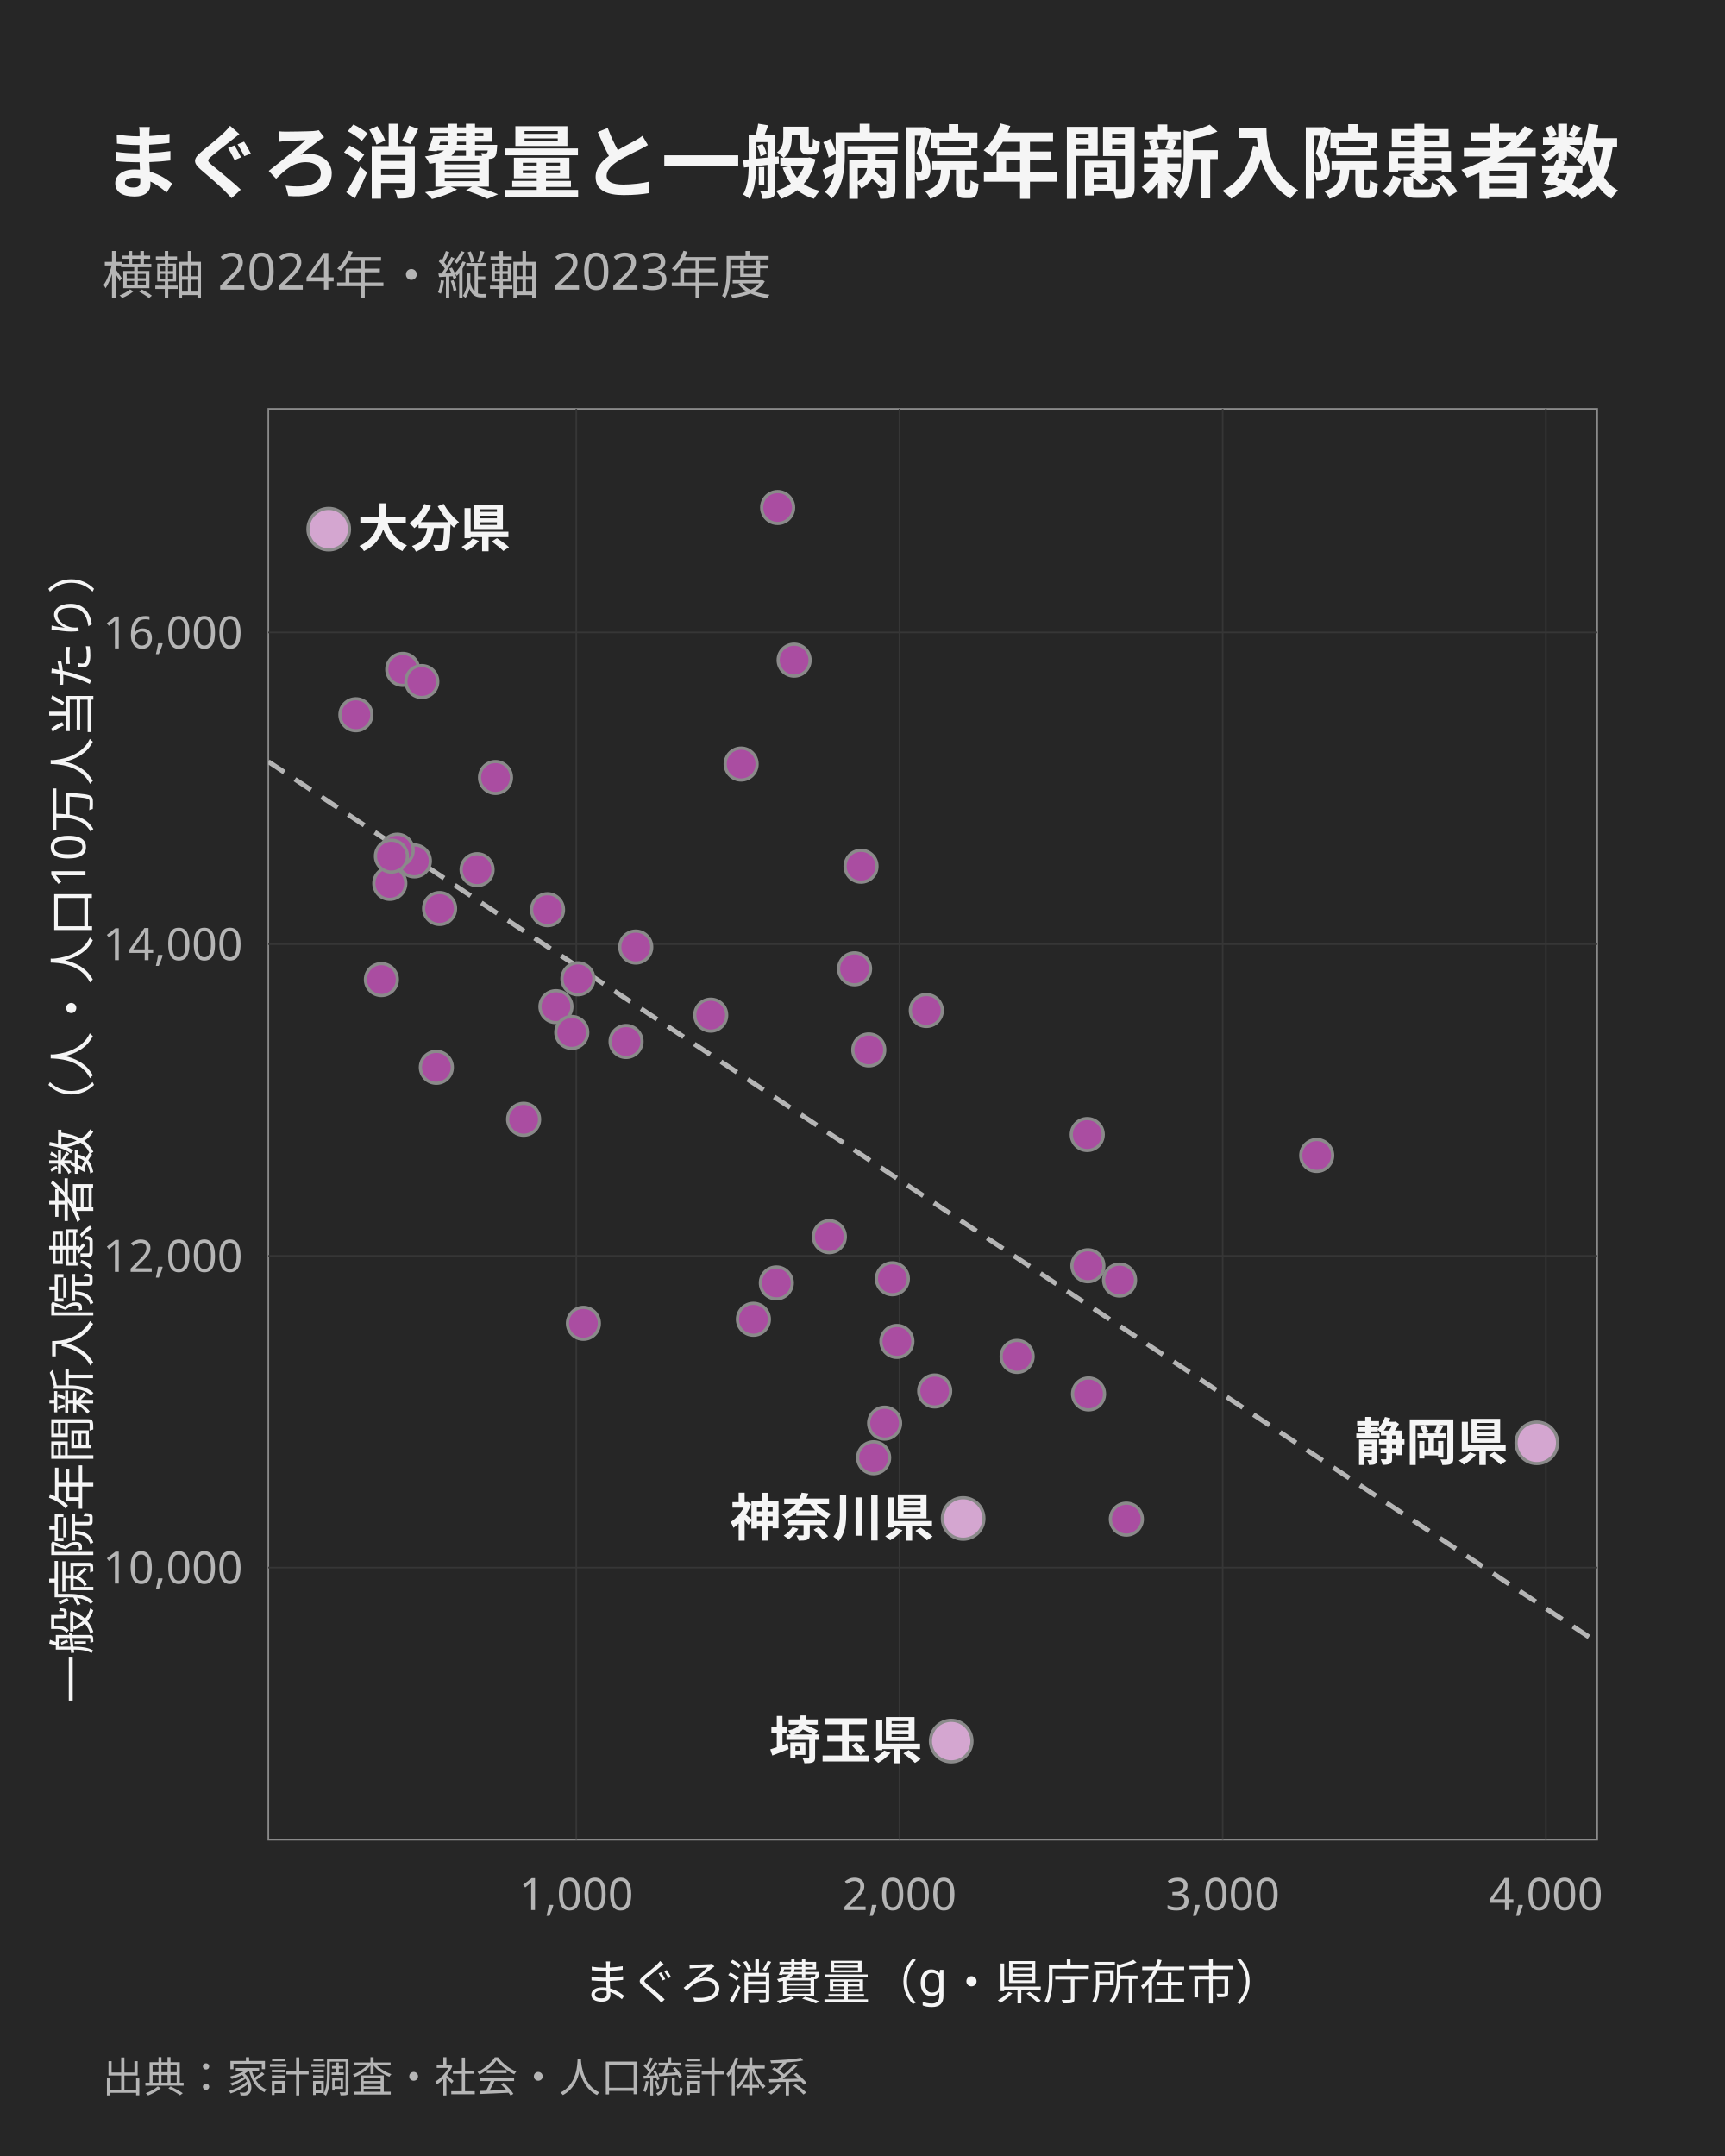
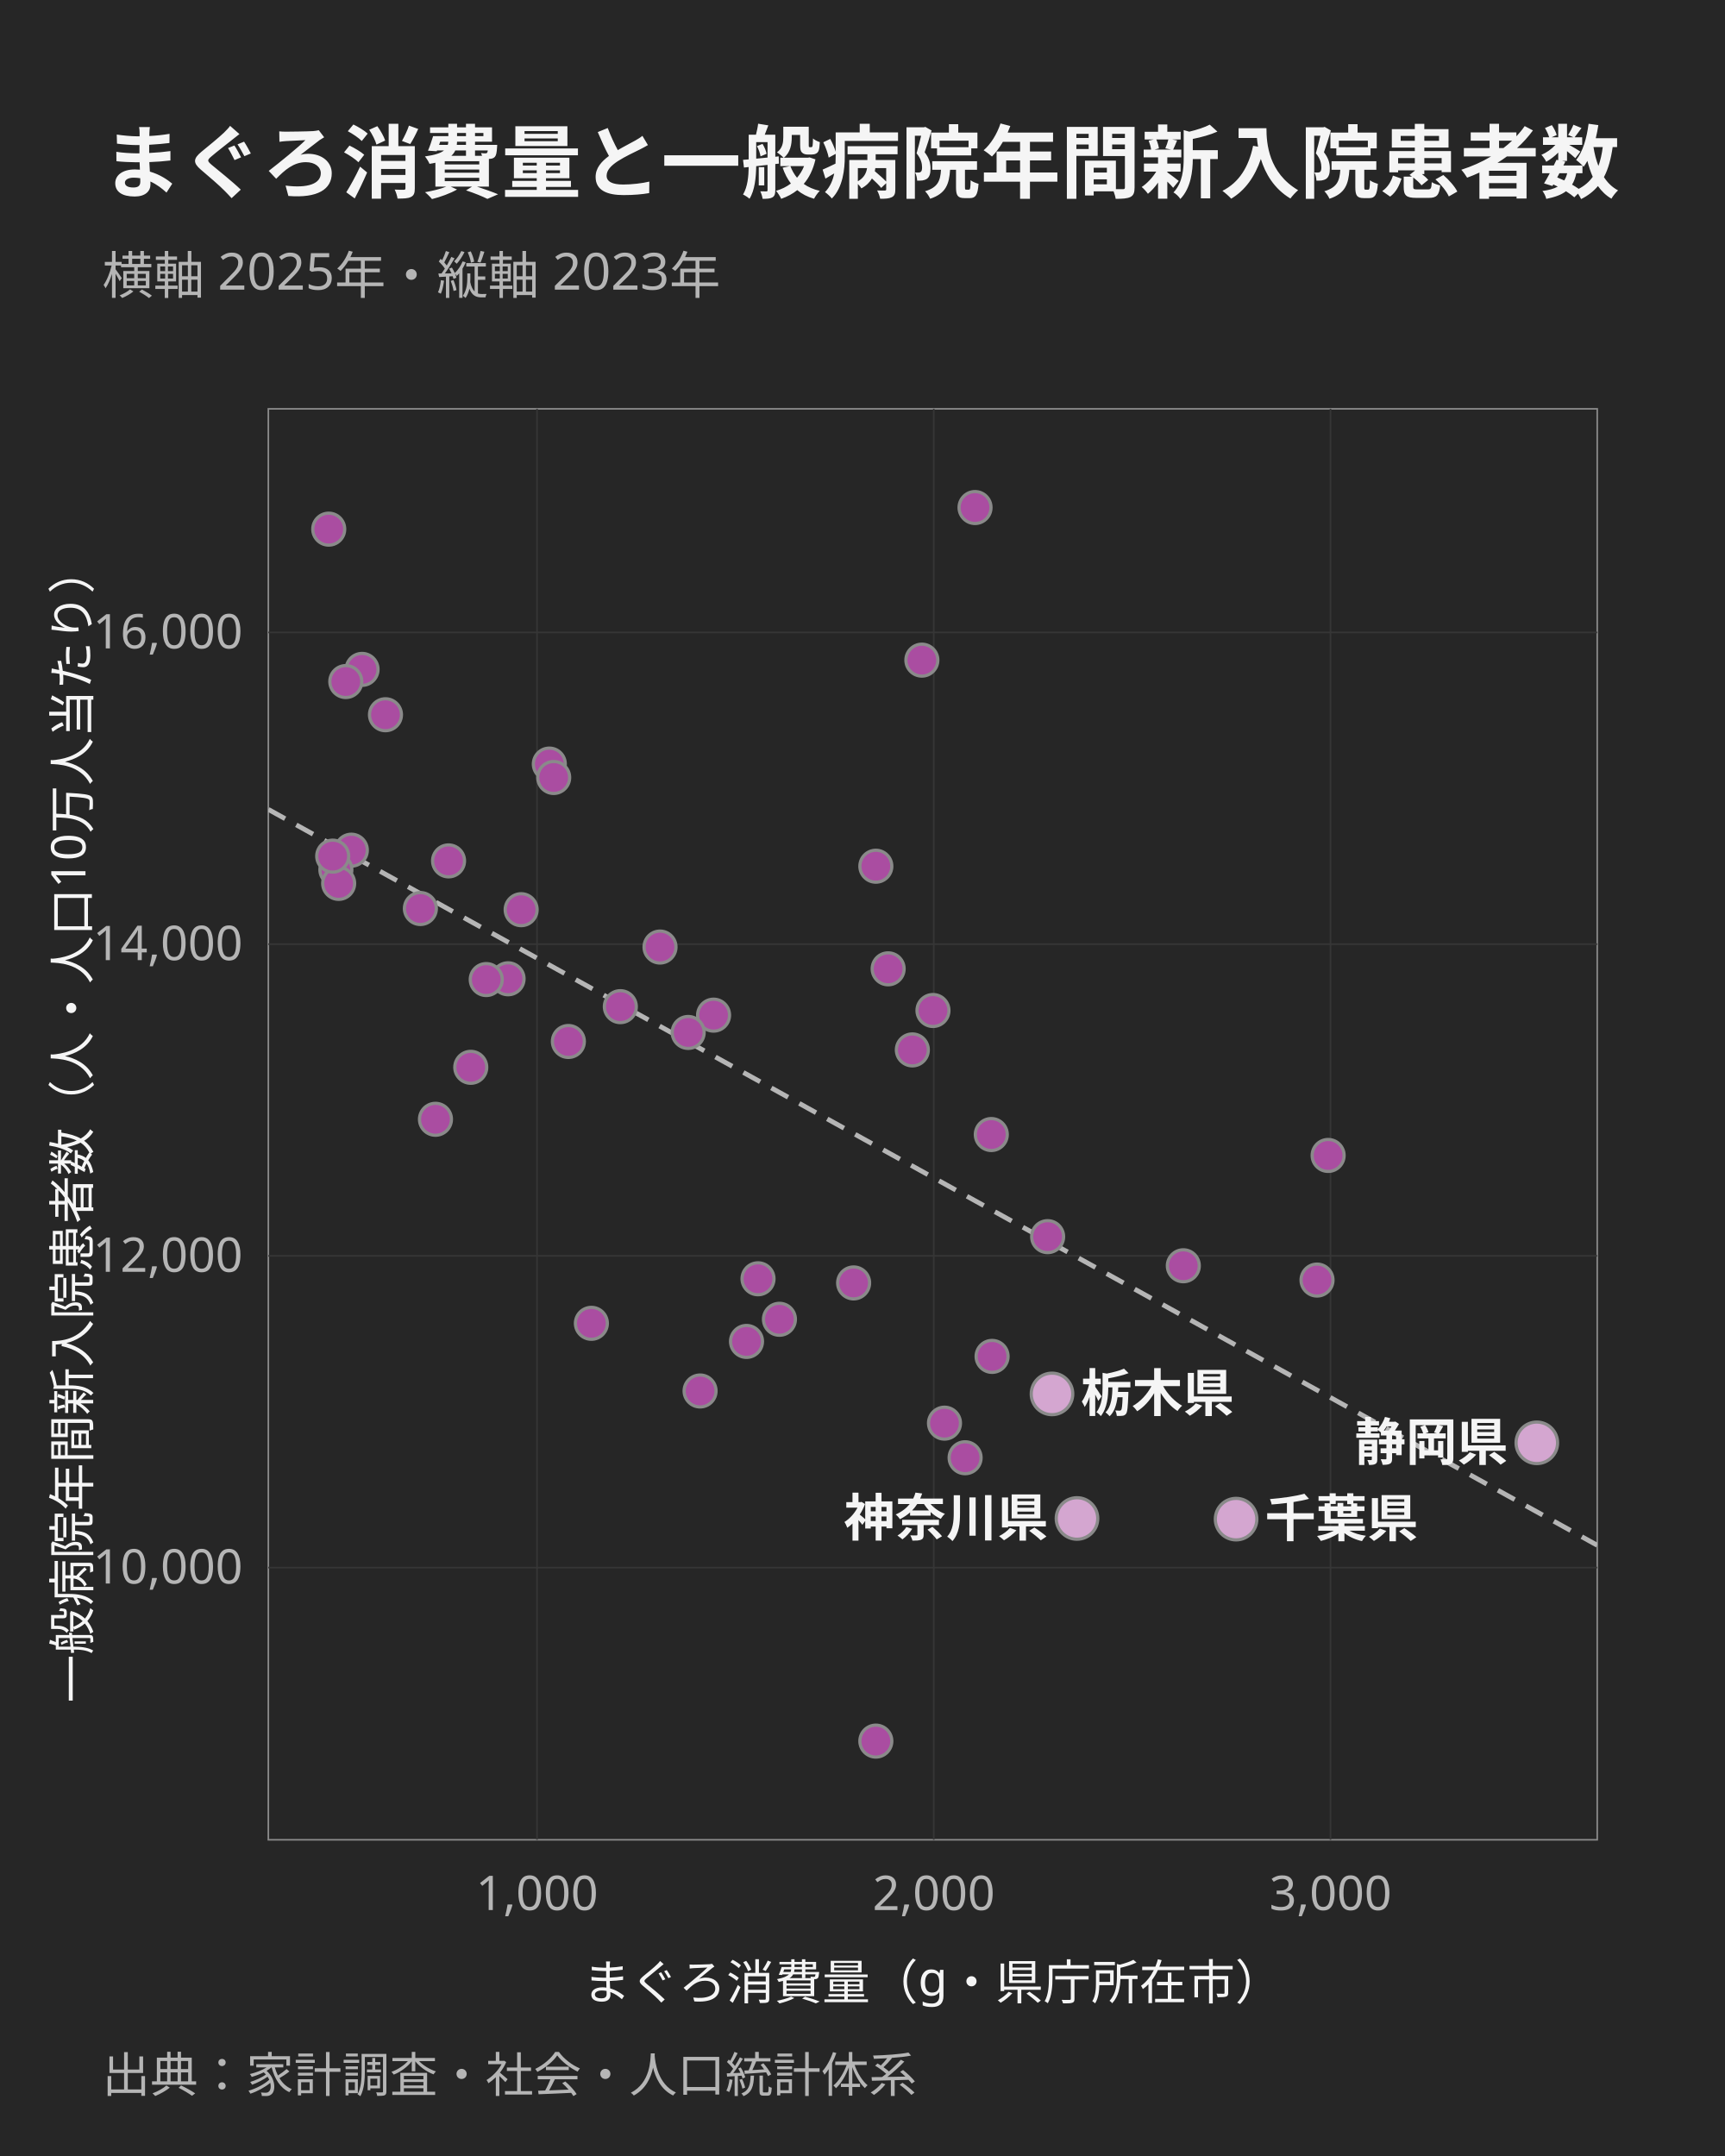
<svg xmlns="http://www.w3.org/2000/svg" width="1080" height="1350" viewBox="0 0 1080 1350" role="img" aria-label="まぐろ消費量と一般病院年間新入院患者数・全47都道府県" data-theme="dark" data-image-template="scatter" data-points="47">
  <rect width="1080" height="1350" fill="#262626" />
  <g font-family="'Noto Sans JP','Hiragino Kaku Gothic ProN','Yu Gothic',Meiryo,sans-serif" fill="#F5F5F5">
    <text x="64" y="120" font-size="50" font-weight="700">まぐろ消費量と一般病院年間新入院患者数</text>
-     <text x="64" y="184" font-size="32" fill="#B5B5B5">横軸 2024年・縦軸 2023年度</text>
+     <text x="64" y="184" font-size="32" fill="#B5B5B5">横軸 2025年・縦軸 2023年</text>
    <defs>
      <clipPath id="scatter-plot">
        <rect x="168" y="256" width="832" height="896" />
      </clipPath>
    </defs>
    <rect x="168" y="256" width="832" height="896" fill="#262626" stroke="#8A8A8A" />
-     <line x1="360.814" x2="360.814" y1="256" y2="1152" stroke="#363636" />
-     <text x="360.814" y="1196" text-anchor="middle" font-size="28" fill="#B5B5B5">1,000</text>
-     <line x1="563.159" x2="563.159" y1="256" y2="1152" stroke="#363636" />
-     <text x="563.159" y="1196" text-anchor="middle" font-size="28" fill="#B5B5B5">2,000</text>
-     <line x1="765.503" x2="765.503" y1="256" y2="1152" stroke="#363636" />
-     <text x="765.503" y="1196" text-anchor="middle" font-size="28" fill="#B5B5B5">3,000</text>
-     <line x1="967.847" x2="967.847" y1="256" y2="1152" stroke="#363636" />
-     <text x="967.847" y="1196" text-anchor="middle" font-size="28" fill="#B5B5B5">4,000</text>
+     <line x1="336.226" x2="336.226" y1="256" y2="1152" stroke="#363636" />
+     <text x="336.226" y="1196" text-anchor="middle" font-size="30" fill="#B5B5B5">1,000</text>
+     <line x1="584.621" x2="584.621" y1="256" y2="1152" stroke="#363636" />
+     <text x="584.621" y="1196" text-anchor="middle" font-size="30" fill="#B5B5B5">2,000</text>
+     <line x1="833.016" x2="833.016" y1="256" y2="1152" stroke="#363636" />
+     <text x="833.016" y="1196" text-anchor="middle" font-size="30" fill="#B5B5B5">3,000</text>
    <line x1="168" x2="1000" y1="981.557" y2="981.557" stroke="#363636" />
-     <text x="152" y="991.557" text-anchor="end" font-size="28" fill="#B5B5B5">10,000</text>
+     <text x="152" y="991.557" text-anchor="end" font-size="30" fill="#B5B5B5">10,000</text>
    <line x1="168" x2="1000" y1="786.373" y2="786.373" stroke="#363636" />
-     <text x="152" y="796.373" text-anchor="end" font-size="28" fill="#B5B5B5">12,000</text>
+     <text x="152" y="796.373" text-anchor="end" font-size="30" fill="#B5B5B5">12,000</text>
    <line x1="168" x2="1000" y1="591.188" y2="591.188" stroke="#363636" />
-     <text x="152" y="601.188" text-anchor="end" font-size="28" fill="#B5B5B5">14,000</text>
+     <text x="152" y="601.188" text-anchor="end" font-size="30" fill="#B5B5B5">14,000</text>
    <line x1="168" x2="1000" y1="396.004" y2="396.004" stroke="#363636" />
-     <text x="152" y="406.004" text-anchor="end" font-size="28" fill="#B5B5B5">16,000</text>
-     <line x1="168" x2="1000" y1="476.905" y2="1028.443" stroke="#B5B5B5" stroke-width="3" stroke-dasharray="12 8" clip-path="url(#scatter-plot)" />
-     <circle data-pref="01000" cx="497.194" cy="413.355" r="10" fill="#aa4da1" stroke="#8A8A8A" stroke-width="2" />
-     <circle data-pref="02000" cx="486.065" cy="803.315" r="10" fill="#aa4da1" stroke="#8A8A8A" stroke-width="2" />
-     <circle data-pref="03000" cx="558.707" cy="800.719" r="10" fill="#aa4da1" stroke="#8A8A8A" stroke-width="2" />
-     <circle data-pref="04000" cx="519.25" cy="774.34" r="10" fill="#aa4da1" stroke="#8A8A8A" stroke-width="2" />
-     <circle data-pref="05000" cx="535.033" cy="606.637" r="10" fill="#aa4da1" stroke="#8A8A8A" stroke-width="2" />
-     <circle data-pref="06000" cx="543.936" cy="657.414" r="10" fill="#aa4da1" stroke="#8A8A8A" stroke-width="2" />
-     <circle data-pref="07000" cx="681.125" cy="792.57" r="10" fill="#aa4da1" stroke="#8A8A8A" stroke-width="2" />
-     <circle data-pref="08000" cx="546.971" cy="912.774" r="10" fill="#aa4da1" stroke="#8A8A8A" stroke-width="2" />
-     <circle data-pref="09000" cx="681.53" cy="872.81" r="10" fill="#aa4da1" stroke="#8A8A8A" stroke-width="2" />
-     <circle data-pref="10000" cx="824.385" cy="723.494" r="10" fill="#aa4da1" stroke="#8A8A8A" stroke-width="2" />
-     <circle data-pref="12000" cx="705.204" cy="951.216" r="10" fill="#aa4da1" stroke="#8A8A8A" stroke-width="2" />
-     <circle data-pref="13000" cx="636.812" cy="849.32" r="10" fill="#aa4da1" stroke="#8A8A8A" stroke-width="2" />
-     <circle data-pref="15000" cx="471.699" cy="826.083" r="10" fill="#aa4da1" stroke="#8A8A8A" stroke-width="2" />
-     <circle data-pref="16000" cx="539.08" cy="542.392" r="10" fill="#aa4da1" stroke="#8A8A8A" stroke-width="2" />
-     <circle data-pref="17000" cx="361.826" cy="612.873" r="10" fill="#aa4da1" stroke="#8A8A8A" stroke-width="2" />
-     <circle data-pref="18000" cx="342.805" cy="569.611" r="10" fill="#aa4da1" stroke="#8A8A8A" stroke-width="2" />
-     <circle data-pref="19000" cx="700.955" cy="801.529" r="10" fill="#aa4da1" stroke="#8A8A8A" stroke-width="2" />
-     <circle data-pref="20000" cx="579.953" cy="632.733" r="10" fill="#aa4da1" stroke="#8A8A8A" stroke-width="2" />
-     <circle data-pref="21000" cx="553.851" cy="891.119" r="10" fill="#aa4da1" stroke="#8A8A8A" stroke-width="2" />
-     <circle data-pref="23000" cx="585.214" cy="870.976" r="10" fill="#aa4da1" stroke="#8A8A8A" stroke-width="2" />
-     <circle data-pref="24000" cx="561.54" cy="839.951" r="10" fill="#aa4da1" stroke="#8A8A8A" stroke-width="2" />
-     <circle data-pref="25000" cx="365.266" cy="828.611" r="10" fill="#aa4da1" stroke="#8A8A8A" stroke-width="2" />
-     <circle data-pref="26000" cx="348.066" cy="630.323" r="10" fill="#aa4da1" stroke="#8A8A8A" stroke-width="2" />
-     <circle data-pref="27000" cx="444.989" cy="635.641" r="10" fill="#aa4da1" stroke="#8A8A8A" stroke-width="2" />
-     <circle data-pref="28000" cx="327.832" cy="700.853" r="10" fill="#aa4da1" stroke="#8A8A8A" stroke-width="2" />
-     <circle data-pref="29000" cx="391.975" cy="652.135" r="10" fill="#aa4da1" stroke="#8A8A8A" stroke-width="2" />
-     <circle data-pref="30000" cx="398.045" cy="593.003" r="10" fill="#aa4da1" stroke="#8A8A8A" stroke-width="2" />
-     <circle data-pref="31000" cx="252.155" cy="419.143" r="10" fill="#aa4da1" stroke="#8A8A8A" stroke-width="2" />
-     <circle data-pref="32000" cx="264.093" cy="426.755" r="10" fill="#aa4da1" stroke="#8A8A8A" stroke-width="2" />
-     <circle data-pref="33000" cx="259.439" cy="539.054" r="10" fill="#aa4da1" stroke="#8A8A8A" stroke-width="2" />
-     <circle data-pref="34000" cx="273.199" cy="668.306" r="10" fill="#aa4da1" stroke="#8A8A8A" stroke-width="2" />
-     <circle data-pref="35000" cx="248.715" cy="532.35" r="10" fill="#aa4da1" stroke="#8A8A8A" stroke-width="2" />
-     <circle data-pref="36000" cx="464.01" cy="478.43" r="10" fill="#aa4da1" stroke="#8A8A8A" stroke-width="2" />
-     <circle data-pref="37000" cx="275.222" cy="568.879" r="10" fill="#aa4da1" stroke="#8A8A8A" stroke-width="2" />
-     <circle data-pref="38000" cx="298.694" cy="544.559" r="10" fill="#aa4da1" stroke="#8A8A8A" stroke-width="2" />
-     <circle data-pref="39000" cx="486.875" cy="317.793" r="10" fill="#aa4da1" stroke="#8A8A8A" stroke-width="2" />
-     <circle data-pref="40000" cx="244.061" cy="553.147" r="10" fill="#aa4da1" stroke="#8A8A8A" stroke-width="2" />
-     <circle data-pref="41000" cx="238.8" cy="613.361" r="10" fill="#aa4da1" stroke="#8A8A8A" stroke-width="2" />
-     <circle data-pref="42000" cx="222.815" cy="447.542" r="10" fill="#aa4da1" stroke="#8A8A8A" stroke-width="2" />
-     <circle data-pref="43000" cx="245.073" cy="536.068" r="10" fill="#aa4da1" stroke="#8A8A8A" stroke-width="2" />
-     <circle data-pref="45000" cx="357.981" cy="646.474" r="10" fill="#aa4da1" stroke="#8A8A8A" stroke-width="2" />
-     <circle data-pref="46000" cx="310.228" cy="486.833" r="10" fill="#aa4da1" stroke="#8A8A8A" stroke-width="2" />
-     <circle data-pref="47000" cx="680.721" cy="710.397" r="10" fill="#aa4da1" stroke="#8A8A8A" stroke-width="2" />
+     <text x="152" y="406.004" text-anchor="end" font-size="30" fill="#B5B5B5">16,000</text>
+     <line x1="168" x2="1000" y1="506.815" y2="967.577" stroke="#B5B5B5" stroke-width="3" stroke-dasharray="12 8" clip-path="url(#scatter-plot)" />
+     <circle data-pref="01000" cx="577.169" cy="413.355" r="10" fill="#aa4da1" stroke="#8A8A8A" stroke-width="2" />
+     <circle data-pref="02000" cx="534.445" cy="803.315" r="10" fill="#aa4da1" stroke="#8A8A8A" stroke-width="2" />
+     <circle data-pref="03000" cx="474.582" cy="800.719" r="10" fill="#aa4da1" stroke="#8A8A8A" stroke-width="2" />
+     <circle data-pref="04000" cx="655.91" cy="774.34" r="10" fill="#aa4da1" stroke="#8A8A8A" stroke-width="2" />
+     <circle data-pref="05000" cx="556.056" cy="606.637" r="10" fill="#aa4da1" stroke="#8A8A8A" stroke-width="2" />
+     <circle data-pref="06000" cx="571.208" cy="657.414" r="10" fill="#aa4da1" stroke="#8A8A8A" stroke-width="2" />
+     <circle data-pref="07000" cx="740.862" cy="792.57" r="10" fill="#aa4da1" stroke="#8A8A8A" stroke-width="2" />
+     <circle data-pref="08000" cx="604.244" cy="912.774" r="10" fill="#aa4da1" stroke="#8A8A8A" stroke-width="2" />
+     <circle data-pref="10000" cx="831.526" cy="723.494" r="10" fill="#aa4da1" stroke="#8A8A8A" stroke-width="2" />
+     <circle data-pref="11000" cx="548.355" cy="1090.207" r="10" fill="#aa4da1" stroke="#8A8A8A" stroke-width="2" />
+     <circle data-pref="13000" cx="621.135" cy="849.32" r="10" fill="#aa4da1" stroke="#8A8A8A" stroke-width="2" />
+     <circle data-pref="15000" cx="487.995" cy="826.083" r="10" fill="#aa4da1" stroke="#8A8A8A" stroke-width="2" />
+     <circle data-pref="16000" cx="548.355" cy="542.392" r="10" fill="#aa4da1" stroke="#8A8A8A" stroke-width="2" />
+     <circle data-pref="17000" cx="318.093" cy="612.873" r="10" fill="#aa4da1" stroke="#8A8A8A" stroke-width="2" />
+     <circle data-pref="18000" cx="326.29" cy="569.611" r="10" fill="#aa4da1" stroke="#8A8A8A" stroke-width="2" />
+     <circle data-pref="19000" cx="824.571" cy="801.529" r="10" fill="#aa4da1" stroke="#8A8A8A" stroke-width="2" />
+     <circle data-pref="20000" cx="584.124" cy="632.733" r="10" fill="#aa4da1" stroke="#8A8A8A" stroke-width="2" />
+     <circle data-pref="21000" cx="591.328" cy="891.119" r="10" fill="#aa4da1" stroke="#8A8A8A" stroke-width="2" />
+     <circle data-pref="23000" cx="438.316" cy="870.976" r="10" fill="#aa4da1" stroke="#8A8A8A" stroke-width="2" />
+     <circle data-pref="24000" cx="467.378" cy="839.951" r="10" fill="#aa4da1" stroke="#8A8A8A" stroke-width="2" />
+     <circle data-pref="25000" cx="370.256" cy="828.611" r="10" fill="#aa4da1" stroke="#8A8A8A" stroke-width="2" />
+     <circle data-pref="26000" cx="388.389" cy="630.323" r="10" fill="#aa4da1" stroke="#8A8A8A" stroke-width="2" />
+     <circle data-pref="27000" cx="446.762" cy="635.641" r="10" fill="#aa4da1" stroke="#8A8A8A" stroke-width="2" />
+     <circle data-pref="28000" cx="272.637" cy="700.853" r="10" fill="#aa4da1" stroke="#8A8A8A" stroke-width="2" />
+     <circle data-pref="29000" cx="355.849" cy="652.135" r="10" fill="#aa4da1" stroke="#8A8A8A" stroke-width="2" />
+     <circle data-pref="30000" cx="413.228" cy="593.003" r="10" fill="#aa4da1" stroke="#8A8A8A" stroke-width="2" />
+     <circle data-pref="31000" cx="226.683" cy="419.143" r="10" fill="#aa4da1" stroke="#8A8A8A" stroke-width="2" />
+     <circle data-pref="32000" cx="216.499" cy="426.755" r="10" fill="#aa4da1" stroke="#8A8A8A" stroke-width="2" />
+     <circle data-pref="33000" cx="280.834" cy="539.054" r="10" fill="#aa4da1" stroke="#8A8A8A" stroke-width="2" />
+     <circle data-pref="34000" cx="294.744" cy="668.306" r="10" fill="#aa4da1" stroke="#8A8A8A" stroke-width="2" />
+     <circle data-pref="35000" cx="219.977" cy="532.35" r="10" fill="#aa4da1" stroke="#8A8A8A" stroke-width="2" />
+     <circle data-pref="36000" cx="343.926" cy="478.43" r="10" fill="#aa4da1" stroke="#8A8A8A" stroke-width="2" />
+     <circle data-pref="37000" cx="263.197" cy="568.879" r="10" fill="#aa4da1" stroke="#8A8A8A" stroke-width="2" />
+     <circle data-pref="38000" cx="210.289" cy="544.559" r="10" fill="#aa4da1" stroke="#8A8A8A" stroke-width="2" />
+     <circle data-pref="39000" cx="610.454" cy="317.793" r="10" fill="#aa4da1" stroke="#8A8A8A" stroke-width="2" />
+     <circle data-pref="40000" cx="212.028" cy="553.147" r="10" fill="#aa4da1" stroke="#8A8A8A" stroke-width="2" />
+     <circle data-pref="41000" cx="304.431" cy="613.361" r="10" fill="#aa4da1" stroke="#8A8A8A" stroke-width="2" />
+     <circle data-pref="42000" cx="241.339" cy="447.542" r="10" fill="#aa4da1" stroke="#8A8A8A" stroke-width="2" />
+     <circle data-pref="43000" cx="208.302" cy="536.068" r="10" fill="#aa4da1" stroke="#8A8A8A" stroke-width="2" />
+     <circle data-pref="44000" cx="205.818" cy="331.329" r="10" fill="#aa4da1" stroke="#8A8A8A" stroke-width="2" />
+     <circle data-pref="45000" cx="430.864" cy="646.474" r="10" fill="#aa4da1" stroke="#8A8A8A" stroke-width="2" />
+     <circle data-pref="46000" cx="346.658" cy="486.833" r="10" fill="#aa4da1" stroke="#8A8A8A" stroke-width="2" />
+     <circle data-pref="47000" cx="620.638" cy="710.397" r="10" fill="#aa4da1" stroke="#8A8A8A" stroke-width="2" />
    <circle data-pref="22000" cx="962.182" cy="903.435" r="13" fill="#d4a6d0" stroke="#8A8A8A" stroke-width="2" />
-     <circle data-pref="14000" cx="603.02" cy="950.806" r="13" fill="#d4a6d0" stroke="#8A8A8A" stroke-width="2" />
-     <circle data-pref="11000" cx="595.534" cy="1090.207" r="13" fill="#d4a6d0" stroke="#8A8A8A" stroke-width="2" />
-     <circle data-pref="44000" cx="205.818" cy="331.329" r="13" fill="#d4a6d0" stroke="#8A8A8A" stroke-width="2" />
+     <circle data-pref="09000" cx="658.643" cy="872.81" r="13" fill="#d4a6d0" stroke="#8A8A8A" stroke-width="2" />
+     <circle data-pref="14000" cx="674.292" cy="950.806" r="13" fill="#d4a6d0" stroke="#8A8A8A" stroke-width="2" />
+     <circle data-pref="12000" cx="773.898" cy="951.216" r="13" fill="#d4a6d0" stroke="#8A8A8A" stroke-width="2" />
    <text x="944.182" y="914.435" text-anchor="end" font-size="32" font-weight="700">静岡県</text>
-     <text x="585.02" y="961.806" text-anchor="end" font-size="32" font-weight="700">神奈川県</text>
-     <text x="577.534" y="1101.207" text-anchor="end" font-size="32" font-weight="700">埼玉県</text>
-     <text x="223.818" y="342.329" text-anchor="start" font-size="32" font-weight="700">大分県</text>
+     <text x="676.643" y="883.81" text-anchor="start" font-size="32" font-weight="700">栃木県</text>
+     <text x="656.292" y="961.806" text-anchor="end" font-size="32" font-weight="700">神奈川県</text>
+     <text x="791.898" y="962.216" text-anchor="start" font-size="32" font-weight="700">千葉県</text>
    <text x="584" y="1252" text-anchor="middle" font-size="30">まぐろ消費量（g・県庁所在市）</text>
    <text x="56" y="704" text-anchor="middle" font-size="30" transform="rotate(-90 56 704)">一般病院年間新入院患者数（人・人口10万人当たり）</text>
-     <text x="64" y="1310" font-size="26" fill="#B5B5B5">出典：家計調査・社会・人口統計体系</text>
+     <text x="64" y="1310" font-size="30" fill="#B5B5B5">出典：家計調査・社会・人口統計体系</text>
  </g>
</svg>
